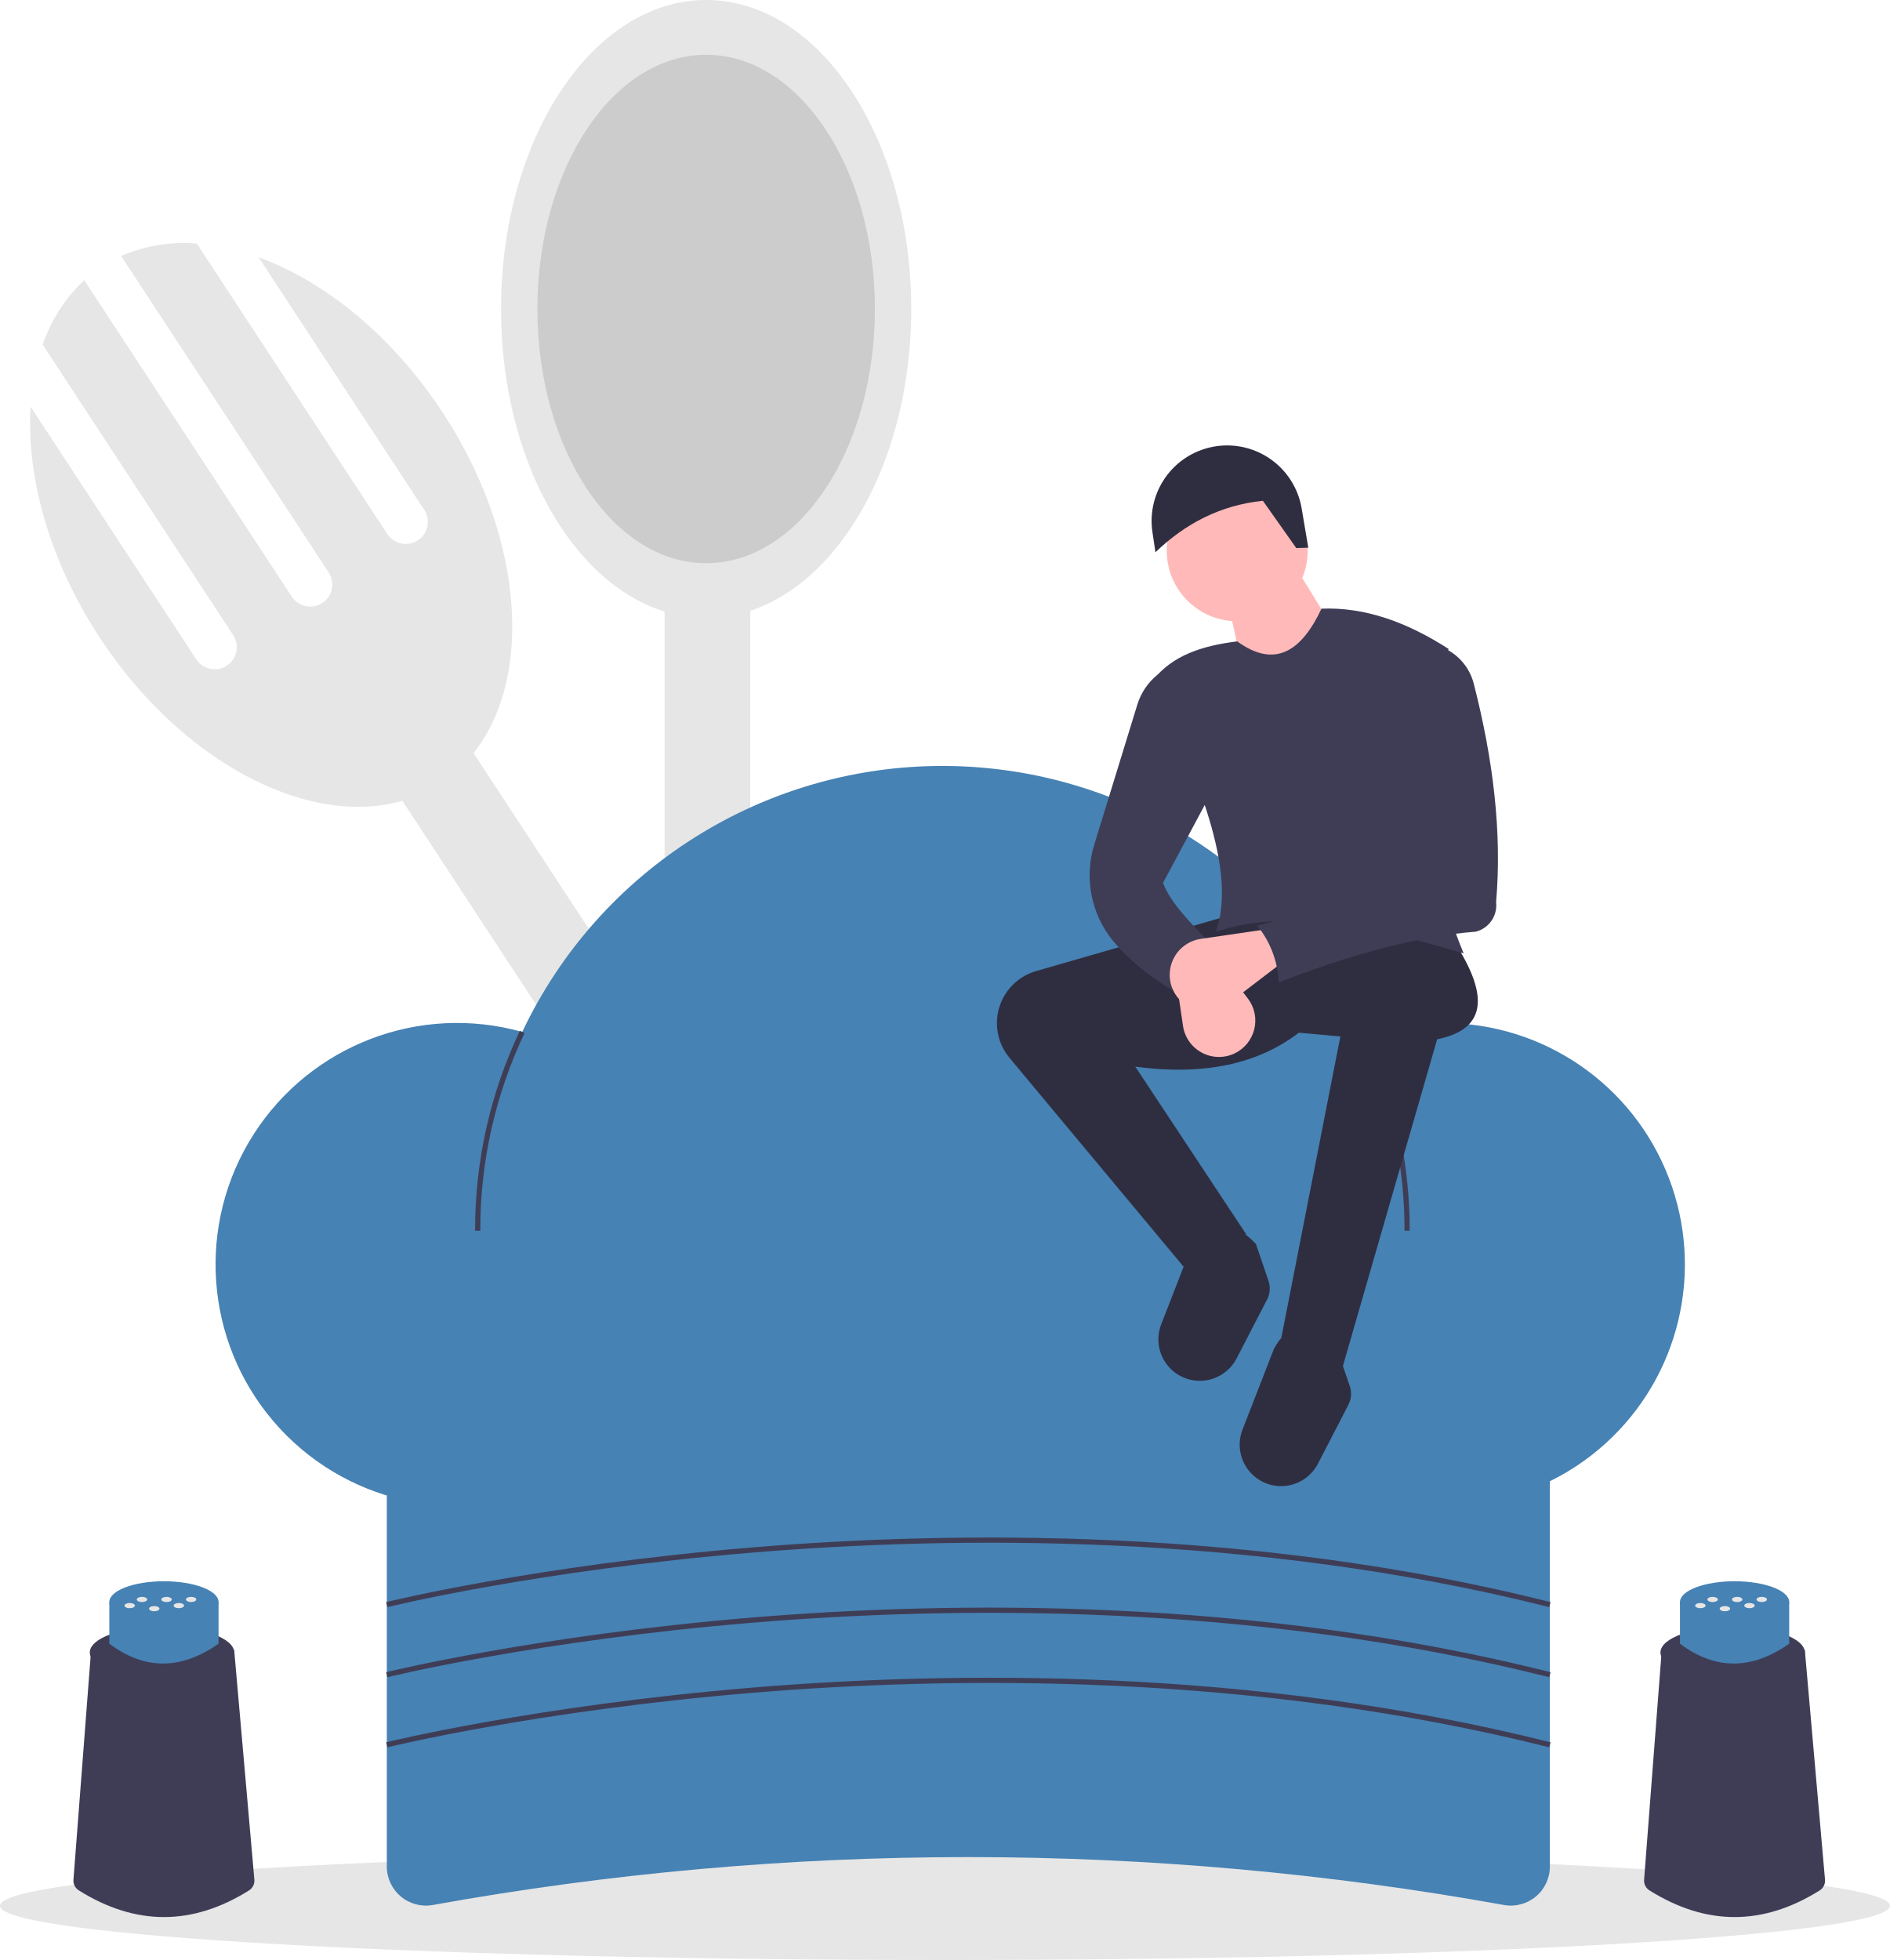
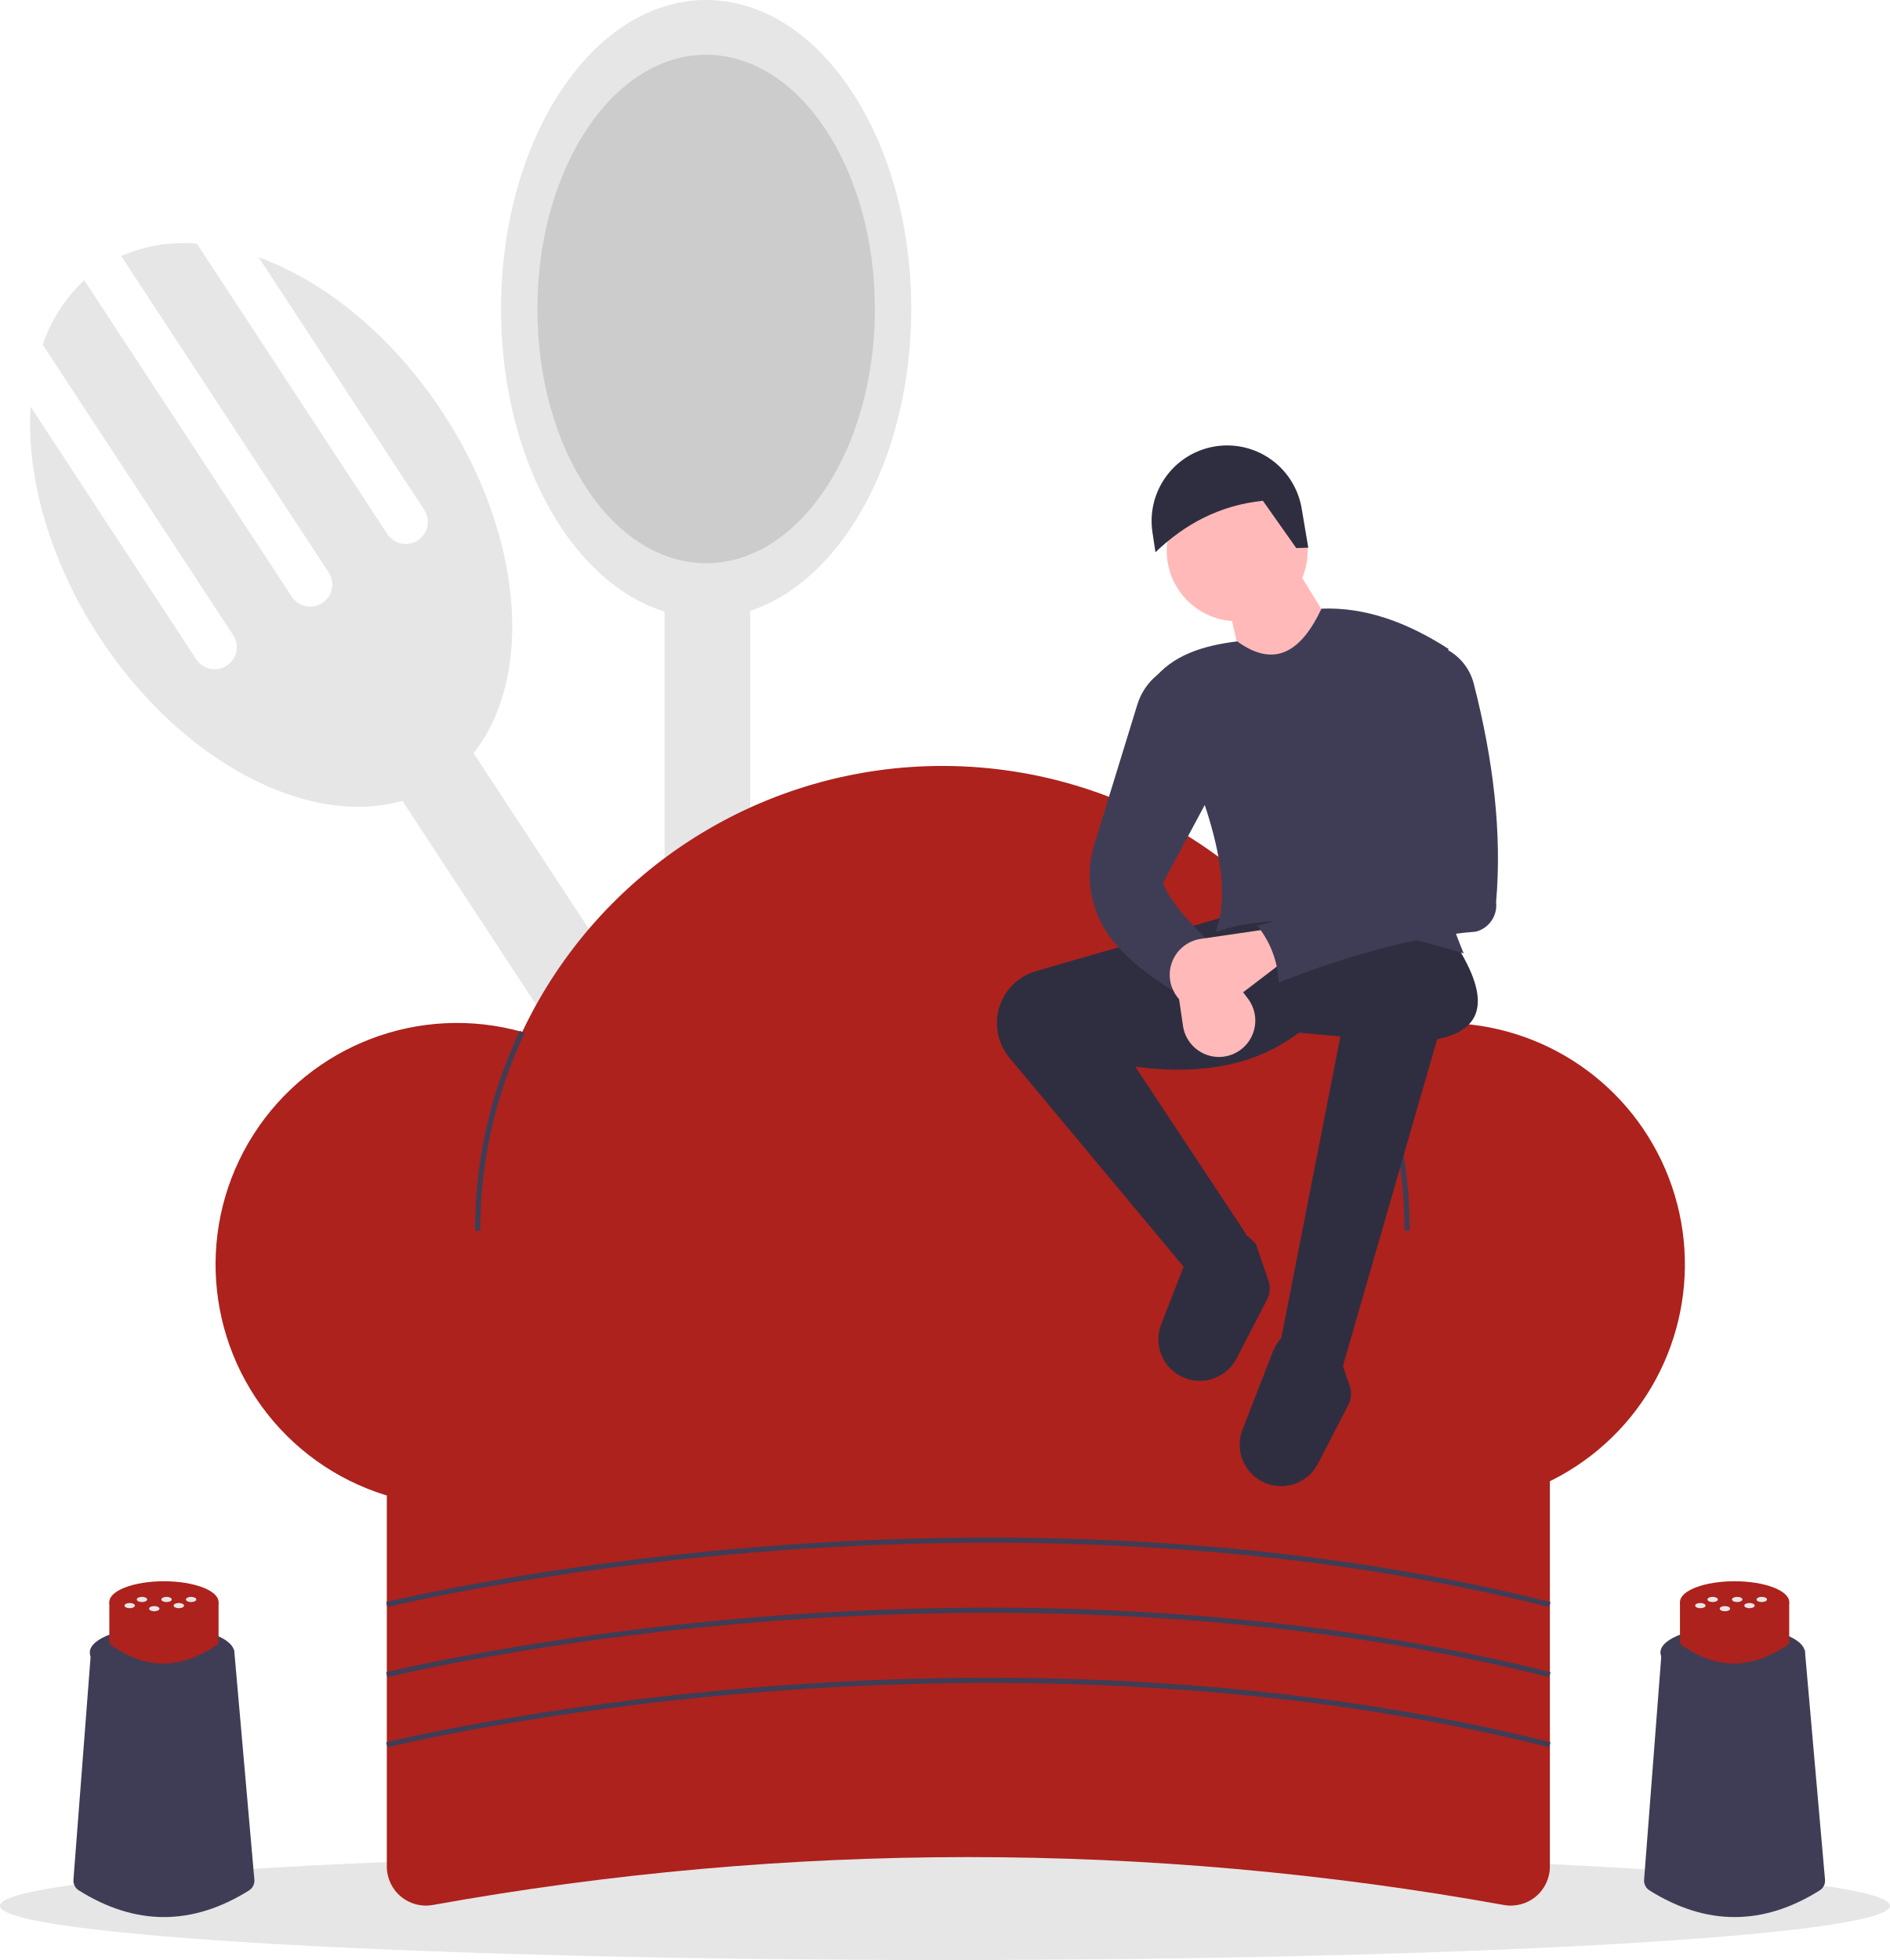
<svg xmlns="http://www.w3.org/2000/svg" data-name="Layer 1" width="728" height="754.885" viewBox="0 0 728 754.885">
  <rect x="514.67" y="302.631" width="33" height="524" transform="translate(-458.6543 311.2459) rotate(-33.25976)" fill="#e6e6e6" />
  <path d="M335.583,171.606l63.844,97.343a8.5,8.5,0,0,1-14.215,9.323L311.815,166.365a60.627,60.627,0,0,0-29.149,4.787L362.634,293.08a8.5,8.5,0,0,1-14.215,9.323l-79.969-121.928A60.627,60.627,0,0,0,252.445,205.304L325.842,317.211a8.5,8.5,0,0,1-14.215,9.323l-63.844-97.343c-1.64,27.142,7.209,59.311,26.603,88.881,36.044,54.956,94.84,80.109,131.323,56.181s36.84-87.877.795-142.833C387.11,201.85,361.13,180.916,335.583,171.606Z" transform="translate(-236 -72.55738)" fill="#e6e6e6" />
  <rect x="256" y="204" width="33" height="524" fill="#e6e6e6" />
  <ellipse cx="272" cy="119" rx="79" ry="119" fill="#e6e6e6" />
  <ellipse cx="272" cy="119" rx="65" ry="97.911" fill="#ccc" />
  <ellipse cx="364" cy="734" rx="364" ry="20.885" fill="#e6e6e6" />
-   <path d="M815.268,806.25a1162.796,1162.796,0,0,0-412.536,0A15.049,15.049,0,0,1,385,791.458V604.557H833V791.458A15.049,15.049,0,0,1,815.268,806.25Z" transform="translate(-236 -72.55738)" fill="#4682b4" />
-   <path d="M792,466.557a92.858,92.858,0,0,0-30.395,5.086,179.055,179.055,0,0,0-324.444-1.639,93.005,93.005,0,1,0,12.17,174.75,179.026,179.026,0,0,0,300.748-2.164A93.007,93.007,0,1,0,792,466.557Z" transform="translate(-236 -72.55738)" fill="#4682b4" />
+   <path d="M815.268,806.25a1162.796,1162.796,0,0,0-412.536,0A15.049,15.049,0,0,1,385,791.458V604.557H833V791.458A15.049,15.049,0,0,1,815.268,806.25Z" transform="translate(-236 -72.55738)" fill="#ad221c" />
+   <path d="M792,466.557a92.858,92.858,0,0,0-30.395,5.086,179.055,179.055,0,0,0-324.444-1.639,93.005,93.005,0,1,0,12.17,174.75,179.026,179.026,0,0,0,300.748-2.164A93.007,93.007,0,1,0,792,466.557Z" transform="translate(-236 -72.55738)" fill="#ad221c" />
  <path d="M421,546.557h-2A178.402,178.402,0,0,1,436.247,469.572l1.808.856A176.41,176.41,0,0,0,421,546.557Z" transform="translate(-236 -72.55738)" fill="#3f3d56" />
  <path d="M779,546.557h-2a176.526,176.526,0,0,0-16.294-74.501l1.816-.838A178.51,178.51,0,0,1,779,546.557Z" transform="translate(-236 -72.55738)" fill="#3f3d56" />
  <path d="M385.241,691.528l-.482-1.941c.564-.14,57.403-14.1,140.7-21.026,76.881-6.393,192.687-7.935,307.785,21.027l-.488,1.939C717.939,662.637,602.387,664.173,525.667,670.551,442.519,677.462,385.804,691.388,385.241,691.528Z" transform="translate(-236 -72.55738)" fill="#3f3d56" />
  <path d="M385.241,718.528l-.482-1.941c.564-.14,57.403-14.1,140.7-21.026,76.881-6.393,192.687-7.935,307.785,21.027l-.488,1.939C717.939,689.637,602.387,691.175,525.667,697.551,442.519,704.462,385.804,718.388,385.241,718.528Z" transform="translate(-236 -72.55738)" fill="#3f3d56" />
  <path d="M385.241,745.528l-.482-1.941c.564-.14,57.403-14.1,140.7-21.026,76.881-6.393,192.687-7.935,307.785,21.027l-.488,1.939C717.939,716.637,602.387,718.175,525.667,724.551,442.519,731.462,385.804,745.388,385.241,745.528Z" transform="translate(-236 -72.55738)" fill="#3f3d56" />
  <path d="M753.267,598.713,729.037,590.475l23.261-118.729-15.992-1.454c-15.594,11.964-36.36,16.655-62.999,13.084l42.645,64.453-21.745,15.349-69.368-83.205A20.866,20.866,0,0,1,620,466.612v0a20.866,20.866,0,0,1,15.091-20.051L709.168,425.224l86.745,9.692c13.115,19.994,13.627,33.9-6.336,37.911Z" transform="translate(-236 -72.55738)" fill="#2f2e41" />
  <path d="M728.467,644.901h0a15.959,15.959,0,0,1-13.866-21.711l12.046-30.976c6.119-11.591,14.516-10.14,24.433,0l4.846,14.215a9.175,9.175,0,0,1-.535,7.176L743.65,636.306A15.959,15.959,0,0,1,728.467,644.901Z" transform="translate(-236 -72.55738)" fill="#2f2e41" />
  <path d="M697.152,604.338h0a15.959,15.959,0,0,1-13.866-21.711l12.046-30.976c6.119-11.591,14.516-10.14,24.433,0l4.846,14.215a9.175,9.175,0,0,1-.535,7.176L712.335,595.743A15.959,15.959,0,0,1,697.152,604.338Z" transform="translate(-236 -72.55738)" fill="#2f2e41" />
  <circle cx="476.56" cy="212.131" r="27.138" fill="#ffb9b9" />
  <polygon points="518.721 250.415 481.406 269.799 473.652 234.907 499.336 218.915 518.721 250.415" fill="#ffb9b9" />
  <path d="M799.789,439.762c-37.234-11.246-71.018-17.073-95.468-8.238,8.427-23.708-7.127-59.911-24.23-96.921,7.379-9.647,19.146-13.383,32.469-15.023,14.577,10.584,24.741,3.791,32.469-12.6,16.854-.677,33.095,5.292,48.945,15.507C781.584,362.173,783.814,401.253,799.789,439.762Z" transform="translate(-236 -72.55738)" fill="#3f3d56" />
  <path d="M703.837,437.339c-5.88,3.466-11.306,9.303-16.477,16.477-8.738-5.349-16.428-11.439-22.486-18.683a40.011,40.011,0,0,1-7.33-37.429l16.561-53.822a23.61,23.61,0,0,1,7.678-11.381l2.186-1.776,21.807,41.192-21.807,40.707C686.734,420.039,694.883,428.603,703.837,437.339Z" transform="translate(-236 -72.55738)" fill="#3f3d56" />
  <path d="M711.343,478.375h0a14.005,14.005,0,0,1-19.667-10.719L688.072,442.982l12.6-6.785,15.991,20.934A14.005,14.005,0,0,1,711.343,478.375Z" transform="translate(-236 -72.55738)" fill="#ffb9b9" />
  <path d="M739.94,283.5l-4.634.138-12.853-18.207c-16.47,1.703-29.965,8.858-41.385,19.818l-1.158-7.72a29.102,29.102,0,0,1,22.903-32.819h0a29.102,29.102,0,0,1,34.572,23.657Z" transform="translate(-236 -72.55738)" fill="#2f2e41" />
  <path d="M687.828,453.826v0a14.005,14.005,0,0,1,10.719-19.667l24.675-3.604,6.785,12.6L709.072,459.145A14.005,14.005,0,0,1,687.828,453.826Z" transform="translate(-236 -72.55738)" fill="#ffb9b9" />
  <path d="M804.49,431.381c-23.475,1.823-49.106,9.143-75.938,19.527a37.121,37.121,0,0,0-8.238-21.807c24.37-6.419,46.484-13.951,60.091-25.684L772.167,341.387l17.93-20.353,3.093,1.614a20.652,20.652,0,0,1,10.469,13.143c7.571,29.449,10.934,57.665,8.622,84.218A10.471,10.471,0,0,1,804.49,431.381Z" transform="translate(-236 -72.55738)" fill="#3f3d56" />
  <path d="M331.886,800.669q-32.749,20.483-65.497-.017a4.441,4.441,0,0,1-2.101-4.096l6.812-88.561h55.1l7.783,88.53A4.44,4.44,0,0,1,331.886,800.669Z" transform="translate(-236 -72.55738)" fill="#3f3d56" />
  <ellipse cx="62.396" cy="636.439" rx="27.804" ry="10.018" fill="#3f3d56" />
-   <path d="M320.189,705.614q-21.733,15.288-42.077,0V689.585h42.077Z" transform="translate(-236 -72.55738)" fill="#4682b4" />
-   <ellipse cx="63.151" cy="617.028" rx="21.038" ry="8.015" fill="#4682b4" />
+   <path d="M320.189,705.614q-21.733,15.288-42.077,0V689.585h42.077Z" transform="translate(-236 -72.55738)" fill="#ad221c" />
+   <ellipse cx="63.151" cy="617.028" rx="21.038" ry="8.015" fill="#ad221c" />
  <ellipse cx="64.153" cy="616.026" rx="2.004" ry="1.002" fill="#e6e6e6" />
  <ellipse cx="73.614" cy="616.026" rx="2.004" ry="1.002" fill="#e6e6e6" />
  <ellipse cx="68.883" cy="618.391" rx="2.004" ry="1.002" fill="#e6e6e6" />
  <ellipse cx="49.961" cy="618.391" rx="2.004" ry="1.002" fill="#e6e6e6" />
  <ellipse cx="54.692" cy="616.026" rx="2.004" ry="1.002" fill="#e6e6e6" />
  <ellipse cx="59.422" cy="619.574" rx="2.004" ry="1.002" fill="#e6e6e6" />
  <path d="M936.886,800.669q-32.749,20.483-65.497-.017a4.441,4.441,0,0,1-2.101-4.096l6.812-88.561h55.1l7.783,88.53A4.44,4.44,0,0,1,936.886,800.669Z" transform="translate(-236 -72.55738)" fill="#3f3d56" />
  <ellipse cx="667.396" cy="636.439" rx="27.804" ry="10.018" fill="#3f3d56" />
-   <path d="M925.189,705.614q-21.733,15.288-42.077,0V689.585h42.077Z" transform="translate(-236 -72.55738)" fill="#4682b4" />
-   <ellipse cx="668.151" cy="617.028" rx="21.038" ry="8.015" fill="#4682b4" />
+   <path d="M925.189,705.614q-21.733,15.288-42.077,0V689.585h42.077Z" transform="translate(-236 -72.55738)" fill="#ad221c" />
+   <ellipse cx="668.151" cy="617.028" rx="21.038" ry="8.015" fill="#ad221c" />
  <ellipse cx="669.153" cy="616.026" rx="2.004" ry="1.002" fill="#e6e6e6" />
  <ellipse cx="678.614" cy="616.026" rx="2.004" ry="1.002" fill="#e6e6e6" />
  <ellipse cx="673.883" cy="618.391" rx="2.004" ry="1.002" fill="#e6e6e6" />
  <ellipse cx="654.961" cy="618.391" rx="2.004" ry="1.002" fill="#e6e6e6" />
  <ellipse cx="659.692" cy="616.026" rx="2.004" ry="1.002" fill="#e6e6e6" />
  <ellipse cx="664.422" cy="619.574" rx="2.004" ry="1.002" fill="#e6e6e6" />
</svg>
